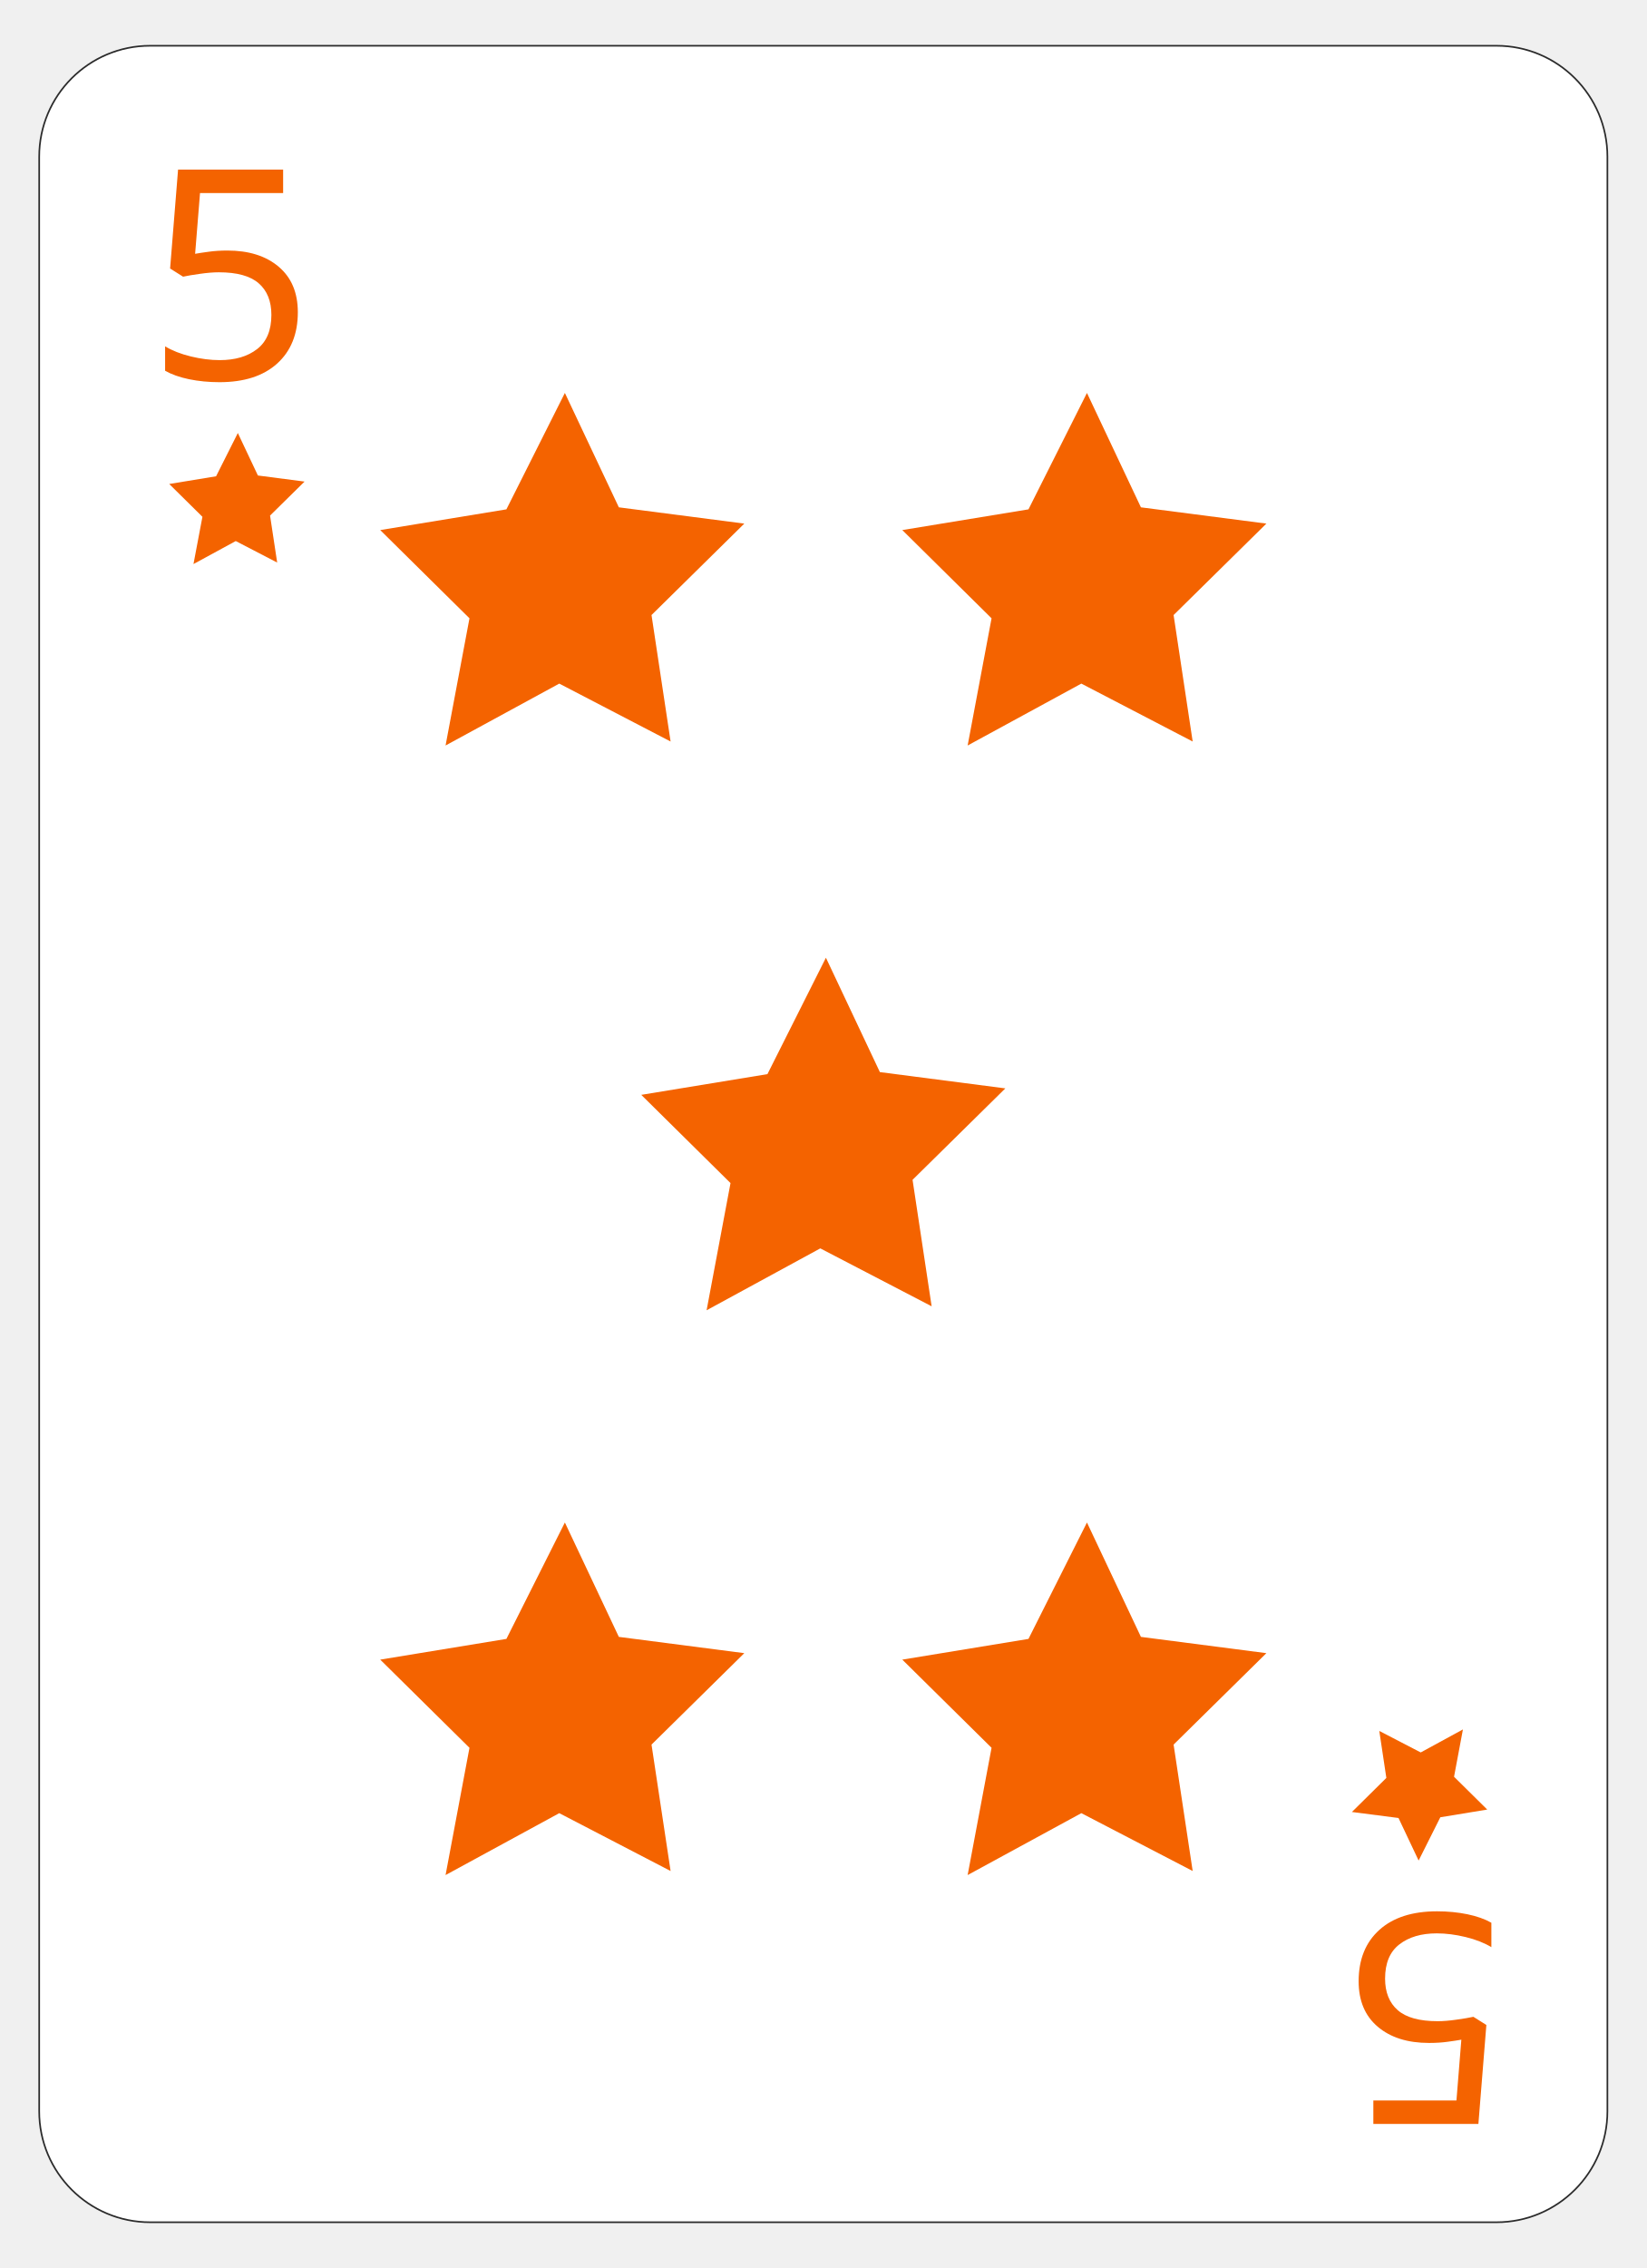
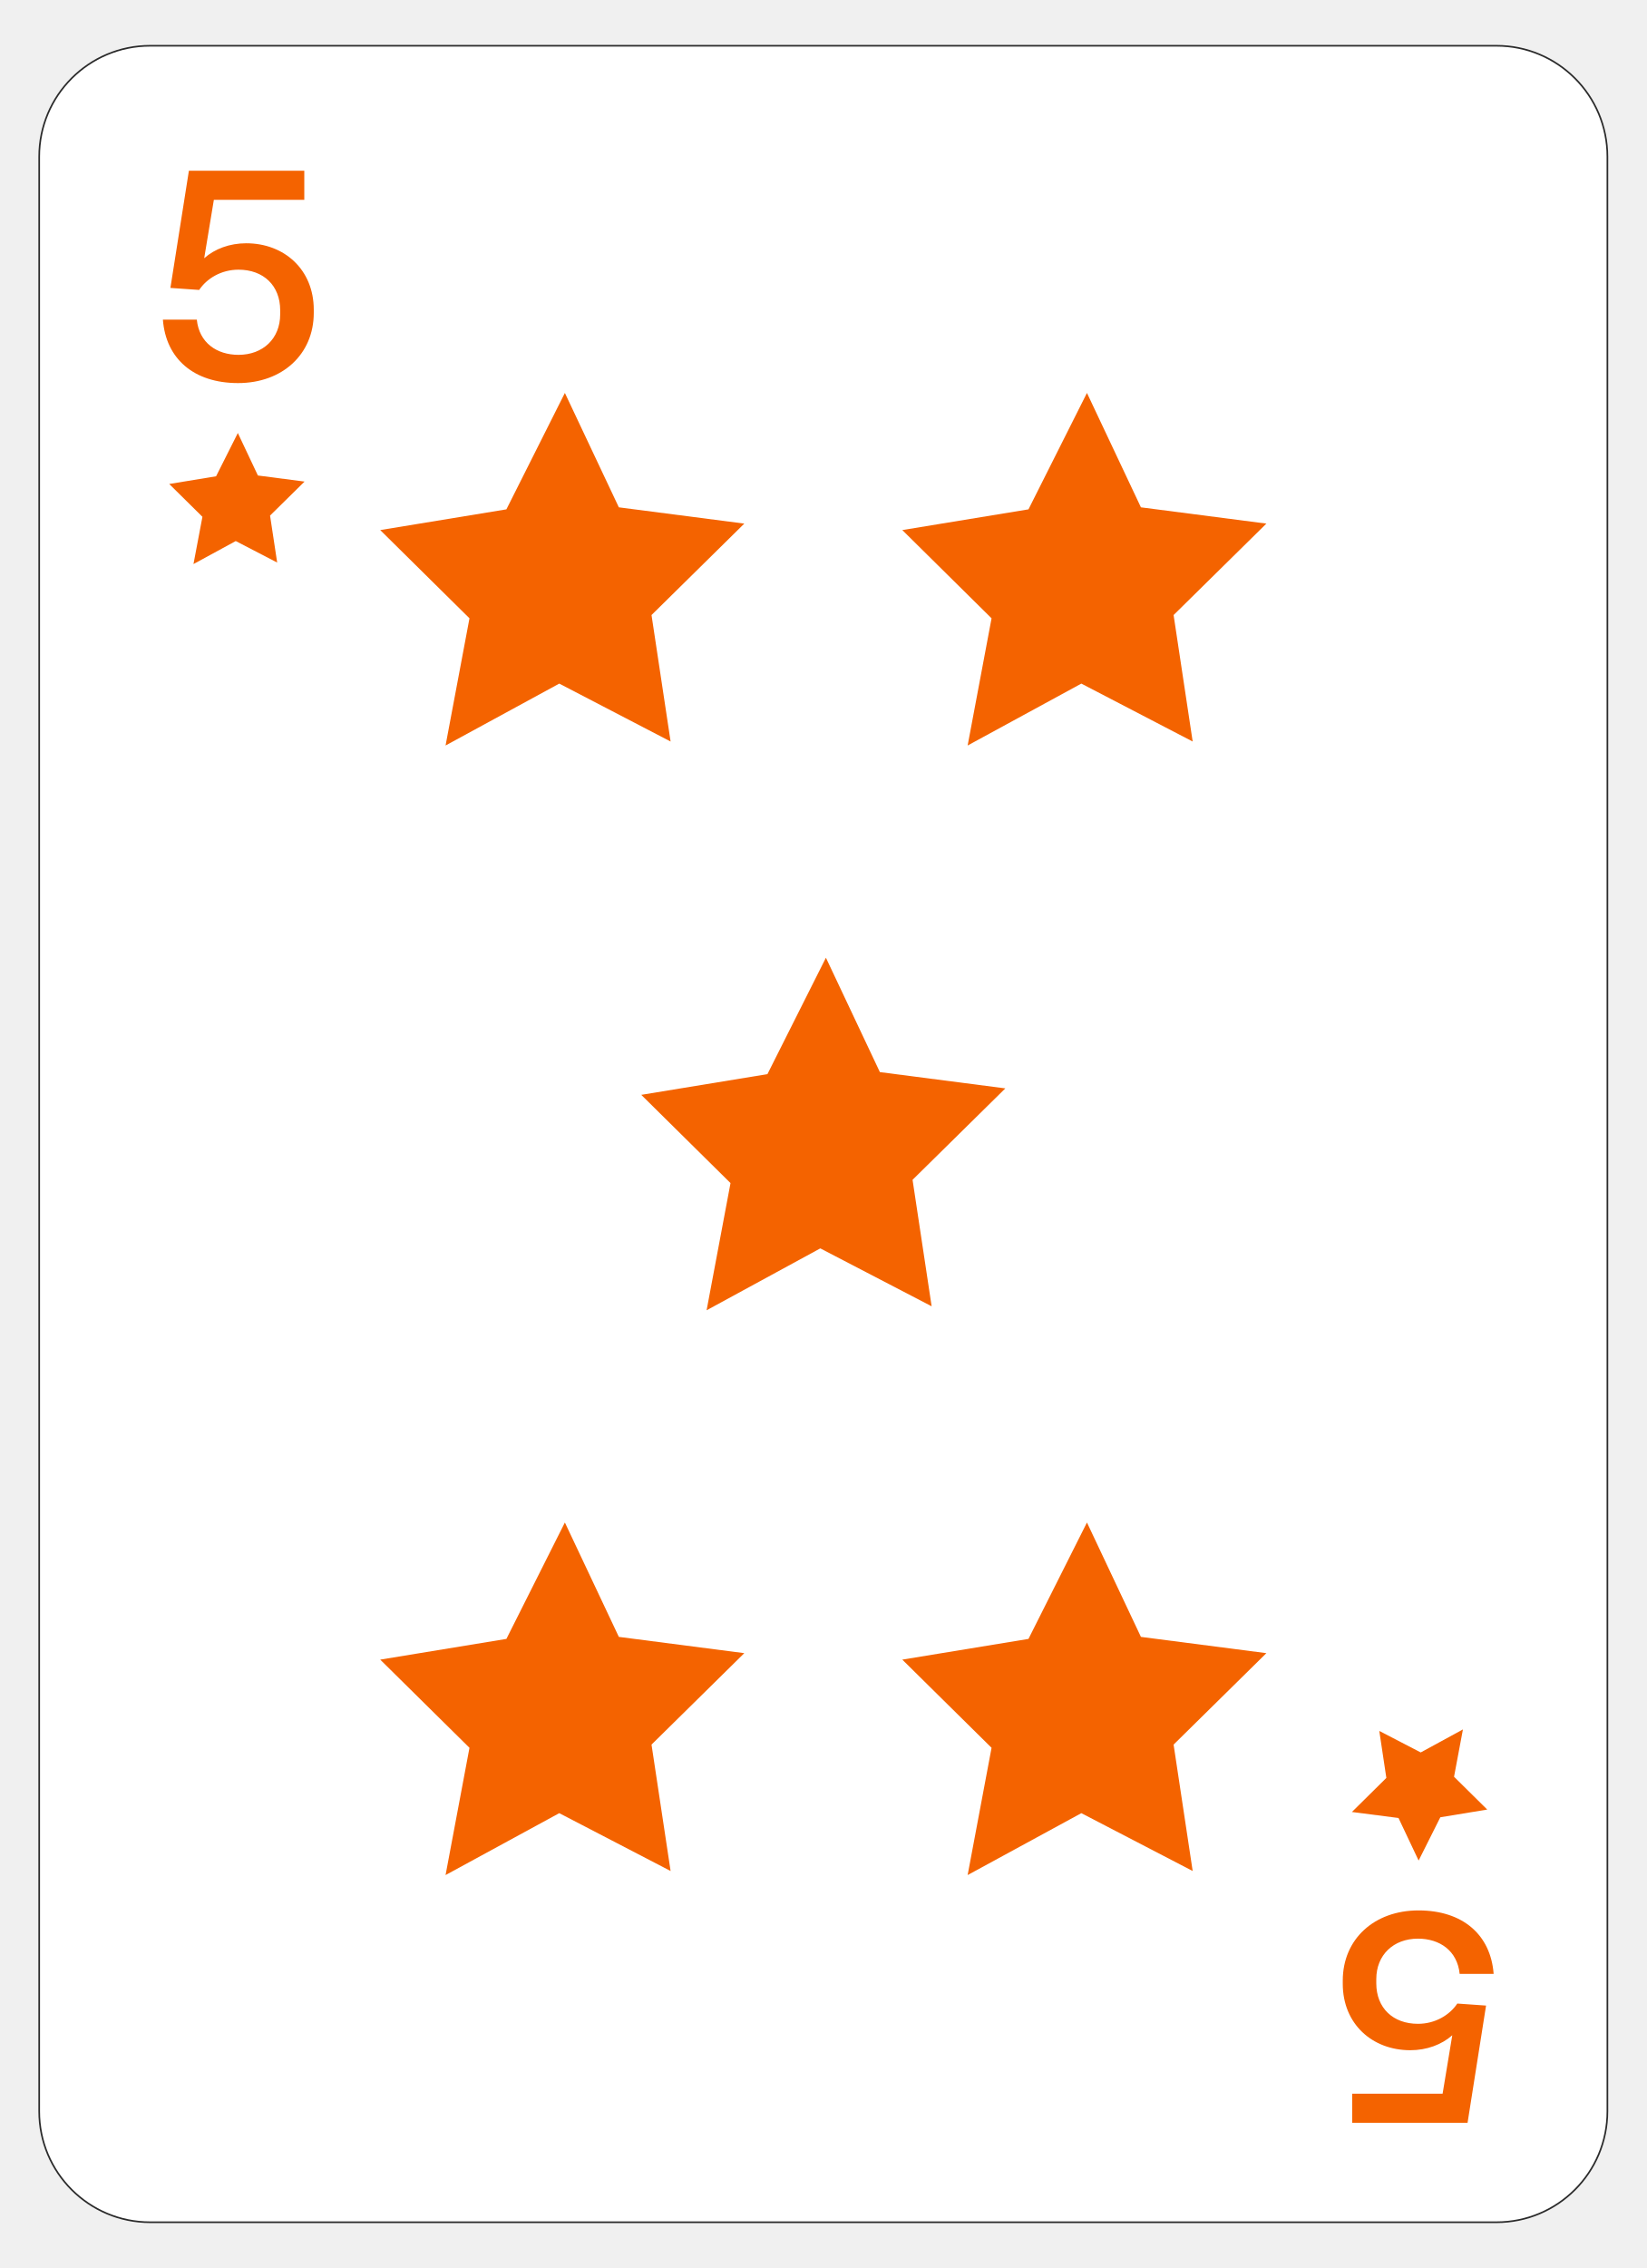
<svg xmlns="http://www.w3.org/2000/svg" viewBox="0 0 252 347">
  <defs>
-     <style>.cls-1{fill:#fff;stroke:#2b2b2b;stroke-miterlimit:10;stroke-width:.25px;}.cls-2{font-family:ElzaText-Medium, 'Elza Text';font-size:44.94px;font-weight:500;}.cls-2,.cls-3{fill:#f46300;}.cls-3{stroke-width:0px;}</style>
+     <style>.cls-1{fill:#fff;stroke:#2b2b2b;stroke-miterlimit:10;stroke-width:.25px;}.cls-2{fill:#f46300;stroke-width:0px;}</style>
  </defs>
  <g id="Layer_2">
    <rect class="cls-1" x="6" y="7" width="240" height="333" rx="16.98" ry="16.98" />
  </g>
  <g id="Layer_3">
-     <text class="cls-2" transform="translate(22.44 58.02)">
-       <tspan x="0" y="0">5</tspan>
-     </text>
-     <polygon class="cls-3" points="39.47 72.75 46.61 73.68 41.33 78.88 42.42 86.07 36.08 82.78 29.61 86.3 30.98 79.07 25.9 74.05 33.07 72.87 36.4 66.25 39.47 72.75" />
-     <polygon class="cls-3" points="94.71 77.62 113.91 80.11 99.71 94.1 102.63 113.45 85.59 104.59 68.19 114.06 71.85 94.6 58.19 81.1 77.5 77.93 86.45 60.12 94.71 77.62" />
-     <polygon class="cls-3" points="94.71 250.44 113.91 252.93 99.71 266.92 102.63 286.26 85.59 277.41 68.19 286.88 71.85 267.41 58.19 253.92 77.5 250.75 86.45 232.94 94.71 250.44" />
-     <polygon class="cls-3" points="174.61 77.62 193.81 80.11 179.61 94.1 182.53 113.45 165.49 104.59 148.09 114.06 151.75 94.6 138.09 81.1 157.4 77.93 166.35 60.12 174.61 77.62" />
-     <polygon class="cls-3" points="174.61 250.44 193.81 252.93 179.61 266.92 182.53 286.26 165.49 277.41 148.09 286.88 151.75 267.41 138.09 253.92 157.4 250.75 166.35 232.94 174.61 250.44" />
-     <polygon class="cls-3" points="134.66 164.03 153.86 166.52 139.66 180.51 142.58 199.86 125.54 191 108.14 200.47 111.8 181.01 98.14 167.51 117.45 164.34 126.4 146.53 134.66 164.03" />
-     <text class="cls-2" transform="translate(231.07 292.88) rotate(-180)">
-       <tspan x="0" y="0">5</tspan>
-     </text>
-     <polygon class="cls-3" points="214.03 278.15 206.9 277.23 212.17 272.02 211.09 264.83 217.43 268.12 223.89 264.6 222.53 271.84 227.61 276.86 220.43 278.04 217.11 284.66 214.03 278.15" />
+     <path class="cls-2" d="m24.91,48.9h5.21c.36,3.55,3.06,5.39,6.38,5.39,3.73,0,6.38-2.47,6.38-6.2v-.63c0-3.77-2.56-6.2-6.38-6.2-2.65,0-4.85,1.35-6.02,3.1l-4.4-.31,2.83-17.93h17.66v4.45h-13.84l-1.48,8.94c1.62-1.44,3.91-2.29,6.43-2.29,5.84,0,10.34,4.04,10.34,10.16v.49c0,6.34-4.81,10.74-11.59,10.74s-11.05-3.73-11.5-9.71Z" />
+     <polygon class="cls-2" points="39.47 72.75 46.61 73.68 41.33 78.88 42.42 86.07 36.08 82.78 29.61 86.3 30.98 79.07 25.9 74.05 33.07 72.87 36.4 66.25 39.47 72.75" />
+     <polygon class="cls-2" points="94.71 77.62 113.91 80.11 99.71 94.1 102.63 113.45 85.59 104.59 68.19 114.06 71.85 94.6 58.19 81.1 77.5 77.93 86.45 60.12 94.71 77.62" />
+     <polygon class="cls-2" points="94.71 250.44 113.91 252.93 99.71 266.92 102.63 286.26 85.59 277.41 68.19 286.88 71.85 267.41 58.19 253.92 77.5 250.75 86.45 232.94 94.71 250.44" />
+     <polygon class="cls-2" points="174.61 77.62 193.81 80.11 179.61 94.1 182.53 113.45 165.49 104.59 148.09 114.06 151.75 94.6 138.09 81.1 157.4 77.93 166.35 60.12 174.61 77.62" />
+     <polygon class="cls-2" points="174.61 250.44 193.81 252.93 179.61 266.92 182.53 286.26 165.49 277.41 148.09 286.88 151.75 267.41 138.09 253.92 157.4 250.75 166.35 232.94 174.61 250.44" />
+     <polygon class="cls-2" points="134.66 164.03 153.86 166.52 139.66 180.51 142.58 199.86 125.54 191 108.14 200.47 111.8 181.01 98.14 167.51 117.45 164.34 126.4 146.53 134.66 164.03" />
+     <path class="cls-2" d="m228.6,302h-5.21c-.36-3.55-3.06-5.39-6.38-5.39-3.73,0-6.38,2.47-6.38,6.2v.63c0,3.78,2.56,6.2,6.38,6.2,2.65,0,4.85-1.35,6.02-3.1l4.4.31-2.83,17.93h-17.66v-4.45h13.84l1.48-8.94c-1.62,1.44-3.91,2.29-6.43,2.29-5.84,0-10.33-4.04-10.33-10.16v-.49c0-6.34,4.81-10.74,11.59-10.74s11.05,3.73,11.5,9.71Z" />
+     <polygon class="cls-2" points="214.03 278.15 206.9 277.23 212.17 272.02 211.09 264.83 217.43 268.12 223.89 264.6 222.53 271.84 227.61 276.86 220.43 278.04 217.11 284.66 214.03 278.15" />
  </g>
</svg>
